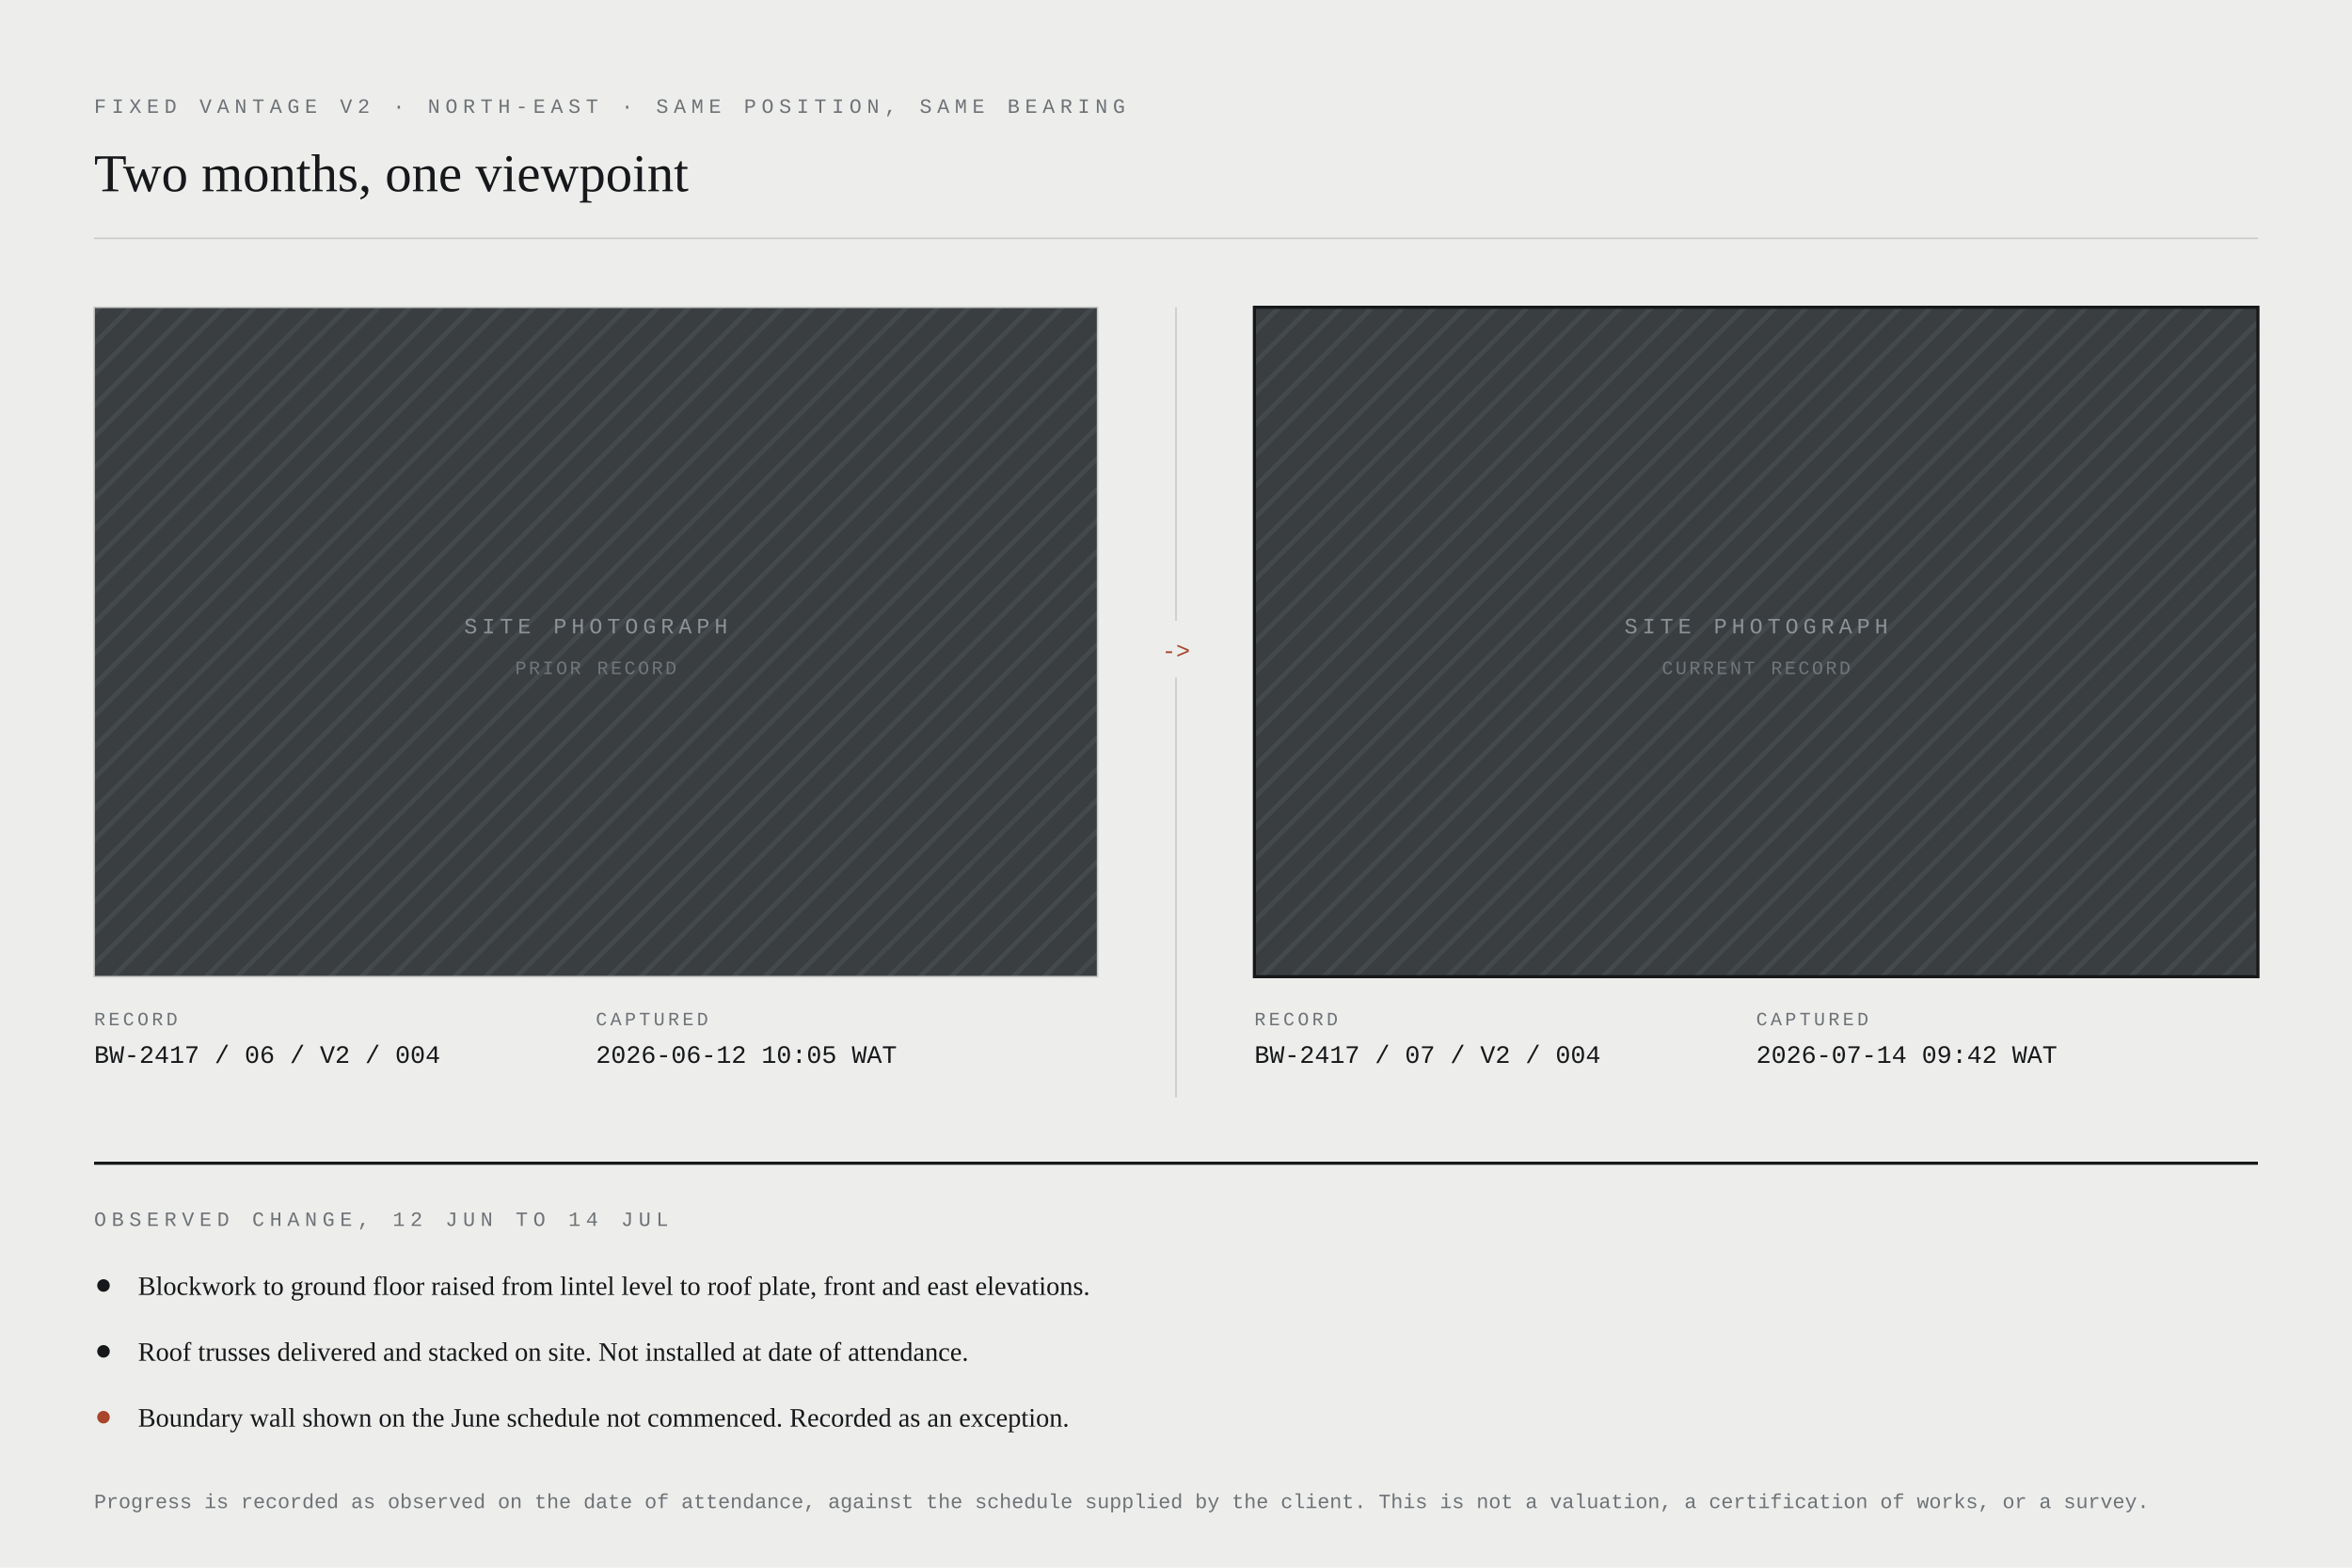
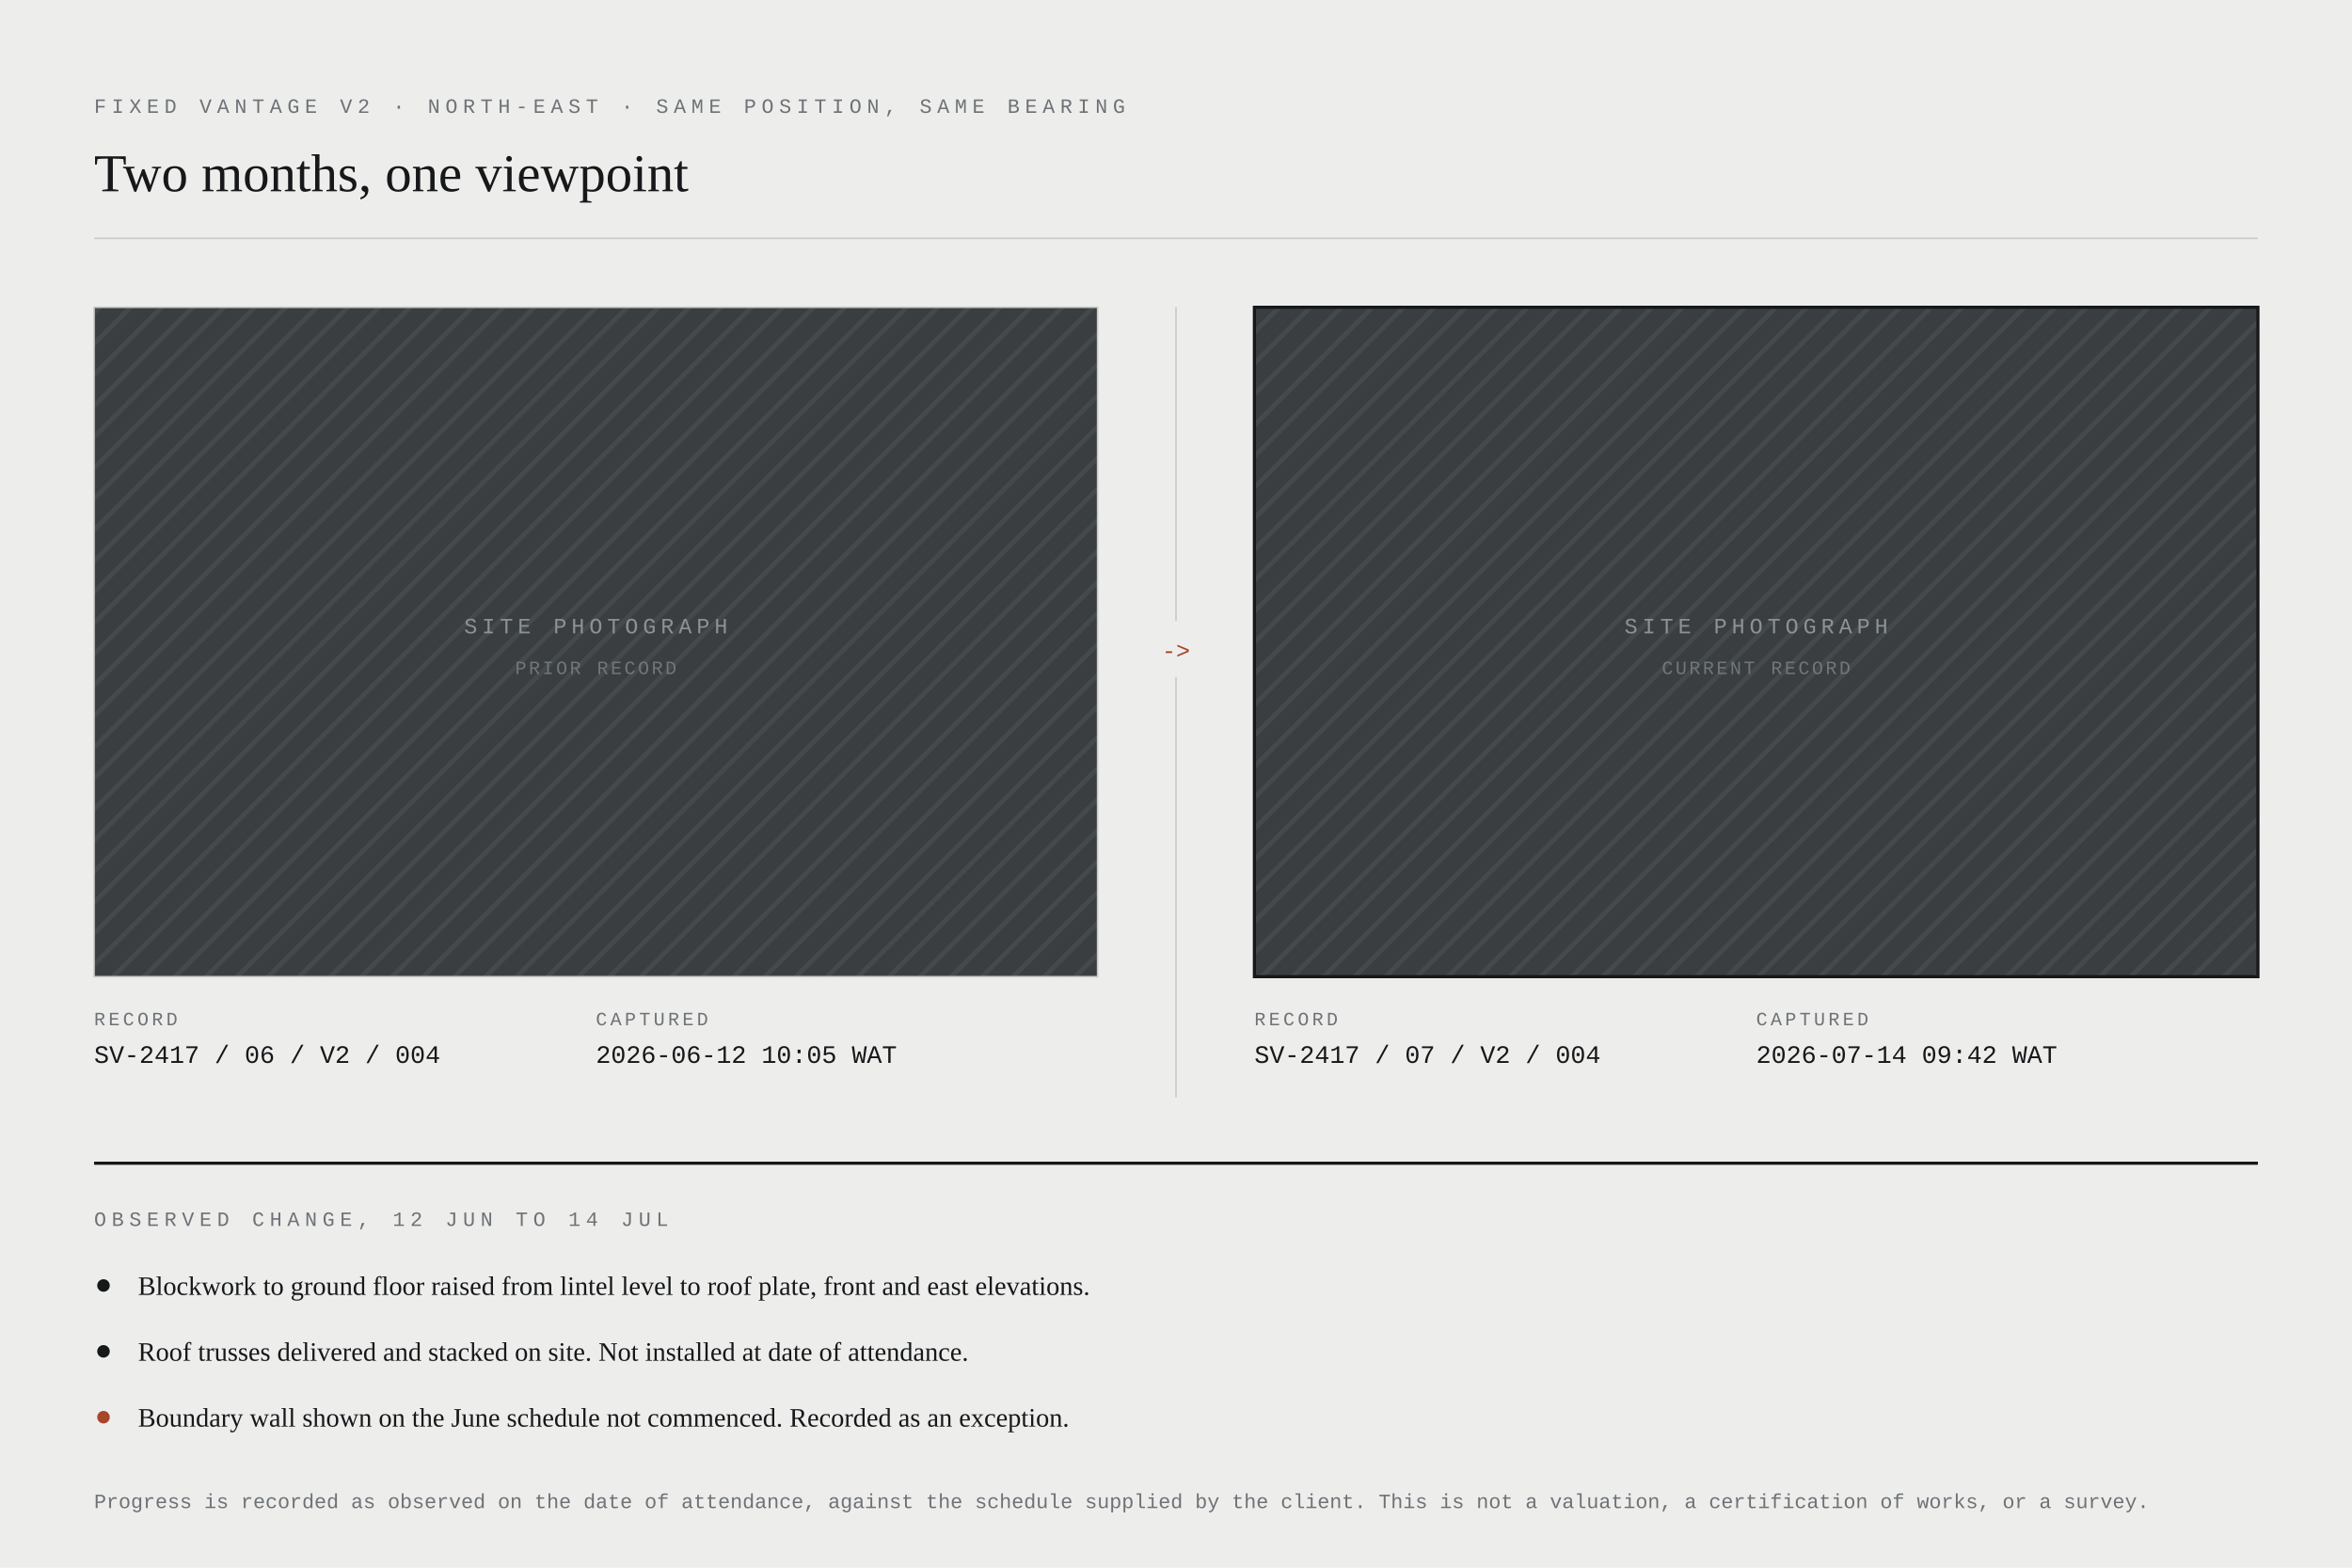
- <svg xmlns="http://www.w3.org/2000/svg" viewBox="0 0 1500 1000" width="1500" height="1000" role="img" aria-label="BuildWatch month on month comparison from a single fixed vantage point">
+ <svg xmlns="http://www.w3.org/2000/svg" viewBox="0 0 1500 1000" width="1500" height="1000" role="img" aria-label="SiteVerify construction monitoring month on month comparison from a single fixed vantage point">
  <style>
    svg { --ink:#16181A; --concrete:#6E7276; --paper:#EDEEEC; --laterite:#A8452A; --hairline:#C9CBC7; }
    .mono { font-family:"SFMono-Regular", Menlo, Consolas, "Liberation Mono", monospace; }
    .serif{ font-family: Georgia, "Times New Roman", serif; }
    .eyebrow { font-size:13px; letter-spacing:3.4px; fill:#6E7276; }
    .h1 { font-size:34px; fill:#16181A; }
    .cap-lbl { font-size:12px; letter-spacing:2px; fill:#6E7276; }
    .cap-val { font-size:16px; fill:#16181A; }
    .delta { font-size:17px; fill:#16181A; }
    .note { font-size:13px; fill:#6E7276; }
  </style>
  <defs>
    <pattern id="hatch2" width="14" height="14" patternUnits="userSpaceOnUse" patternTransform="rotate(45)">
      <rect width="14" height="14" fill="#3A3E41" />
      <line x1="0" y1="0" x2="0" y2="14" stroke="#44494C" stroke-width="6" />
    </pattern>
  </defs>
  <rect width="1500" height="1000" fill="#EDEEEC" />
  <text class="mono eyebrow" x="60" y="72">FIXED VANTAGE V2 · NORTH-EAST · SAME POSITION, SAME BEARING</text>
  <text class="serif h1" x="60" y="122">Two months, one viewpoint</text>
  <line x1="60" y1="152" x2="1440" y2="152" stroke="#C9CBC7" stroke-width="1" />
  <g>
    <rect x="60" y="196" width="640" height="427" fill="url(#hatch2)" />
    <text class="mono" x="380" y="404" text-anchor="middle" font-size="14" letter-spacing="3" fill="#8C9296">SITE PHOTOGRAPH</text>
    <text class="mono" x="380" y="430" text-anchor="middle" font-size="12" letter-spacing="1.5" fill="#70767A">PRIOR RECORD</text>
    <rect x="60" y="196" width="640" height="427" fill="none" stroke="#C9CBC7" stroke-width="1" />
    <text class="mono cap-lbl" x="60" y="654">RECORD</text>
-     <text class="mono cap-val" x="60" y="678">BW-2417 / 06 / V2 / 004</text>
+     <text class="mono cap-val" x="60" y="678">SV-2417 / 06 / V2 / 004</text>
    <text class="mono cap-lbl" x="380" y="654">CAPTURED</text>
    <text class="mono cap-val" x="380" y="678">2026-06-12  10:05 WAT</text>
  </g>
  <line x1="750" y1="196" x2="750" y2="700" stroke="#C9CBC7" stroke-width="1" />
  <rect x="732" y="396" width="36" height="36" fill="#EDEEEC" />
  <text class="mono" x="750" y="420" text-anchor="middle" font-size="15" fill="#A8452A">-&gt;</text>
  <g>
    <rect x="800" y="196" width="640" height="427" fill="url(#hatch2)" />
    <text class="mono" x="1120" y="404" text-anchor="middle" font-size="14" letter-spacing="3" fill="#8C9296">SITE PHOTOGRAPH</text>
    <text class="mono" x="1120" y="430" text-anchor="middle" font-size="12" letter-spacing="1.5" fill="#70767A">CURRENT RECORD</text>
    <rect x="800" y="196" width="640" height="427" fill="none" stroke="#16181A" stroke-width="2" />
    <text class="mono cap-lbl" x="800" y="654">RECORD</text>
-     <text class="mono cap-val" x="800" y="678">BW-2417 / 07 / V2 / 004</text>
+     <text class="mono cap-val" x="800" y="678">SV-2417 / 07 / V2 / 004</text>
    <text class="mono cap-lbl" x="1120" y="654">CAPTURED</text>
    <text class="mono cap-val" x="1120" y="678">2026-07-14  09:42 WAT</text>
  </g>
  <line x1="60" y1="742" x2="1440" y2="742" stroke="#16181A" stroke-width="2" />
  <text class="mono eyebrow" x="60" y="782">OBSERVED CHANGE, 12 JUN TO 14 JUL</text>
  <g class="serif delta">
    <circle cx="66" cy="820" r="4" fill="#16181A" />
    <text x="88" y="826">Blockwork to ground floor raised from lintel level to roof plate, front and east elevations.</text>
    <circle cx="66" cy="862" r="4" fill="#16181A" />
    <text x="88" y="868">Roof trusses delivered and stacked on site. Not installed at date of attendance.</text>
    <circle cx="66" cy="904" r="4" fill="#A8452A" />
    <text x="88" y="910">Boundary wall shown on the June schedule not commenced. Recorded as an exception.</text>
  </g>
  <text class="mono note" x="60" y="962">Progress is recorded as observed on the date of attendance, against the schedule supplied by the client. This is not a valuation, a certification of works, or a survey.</text>
</svg>
